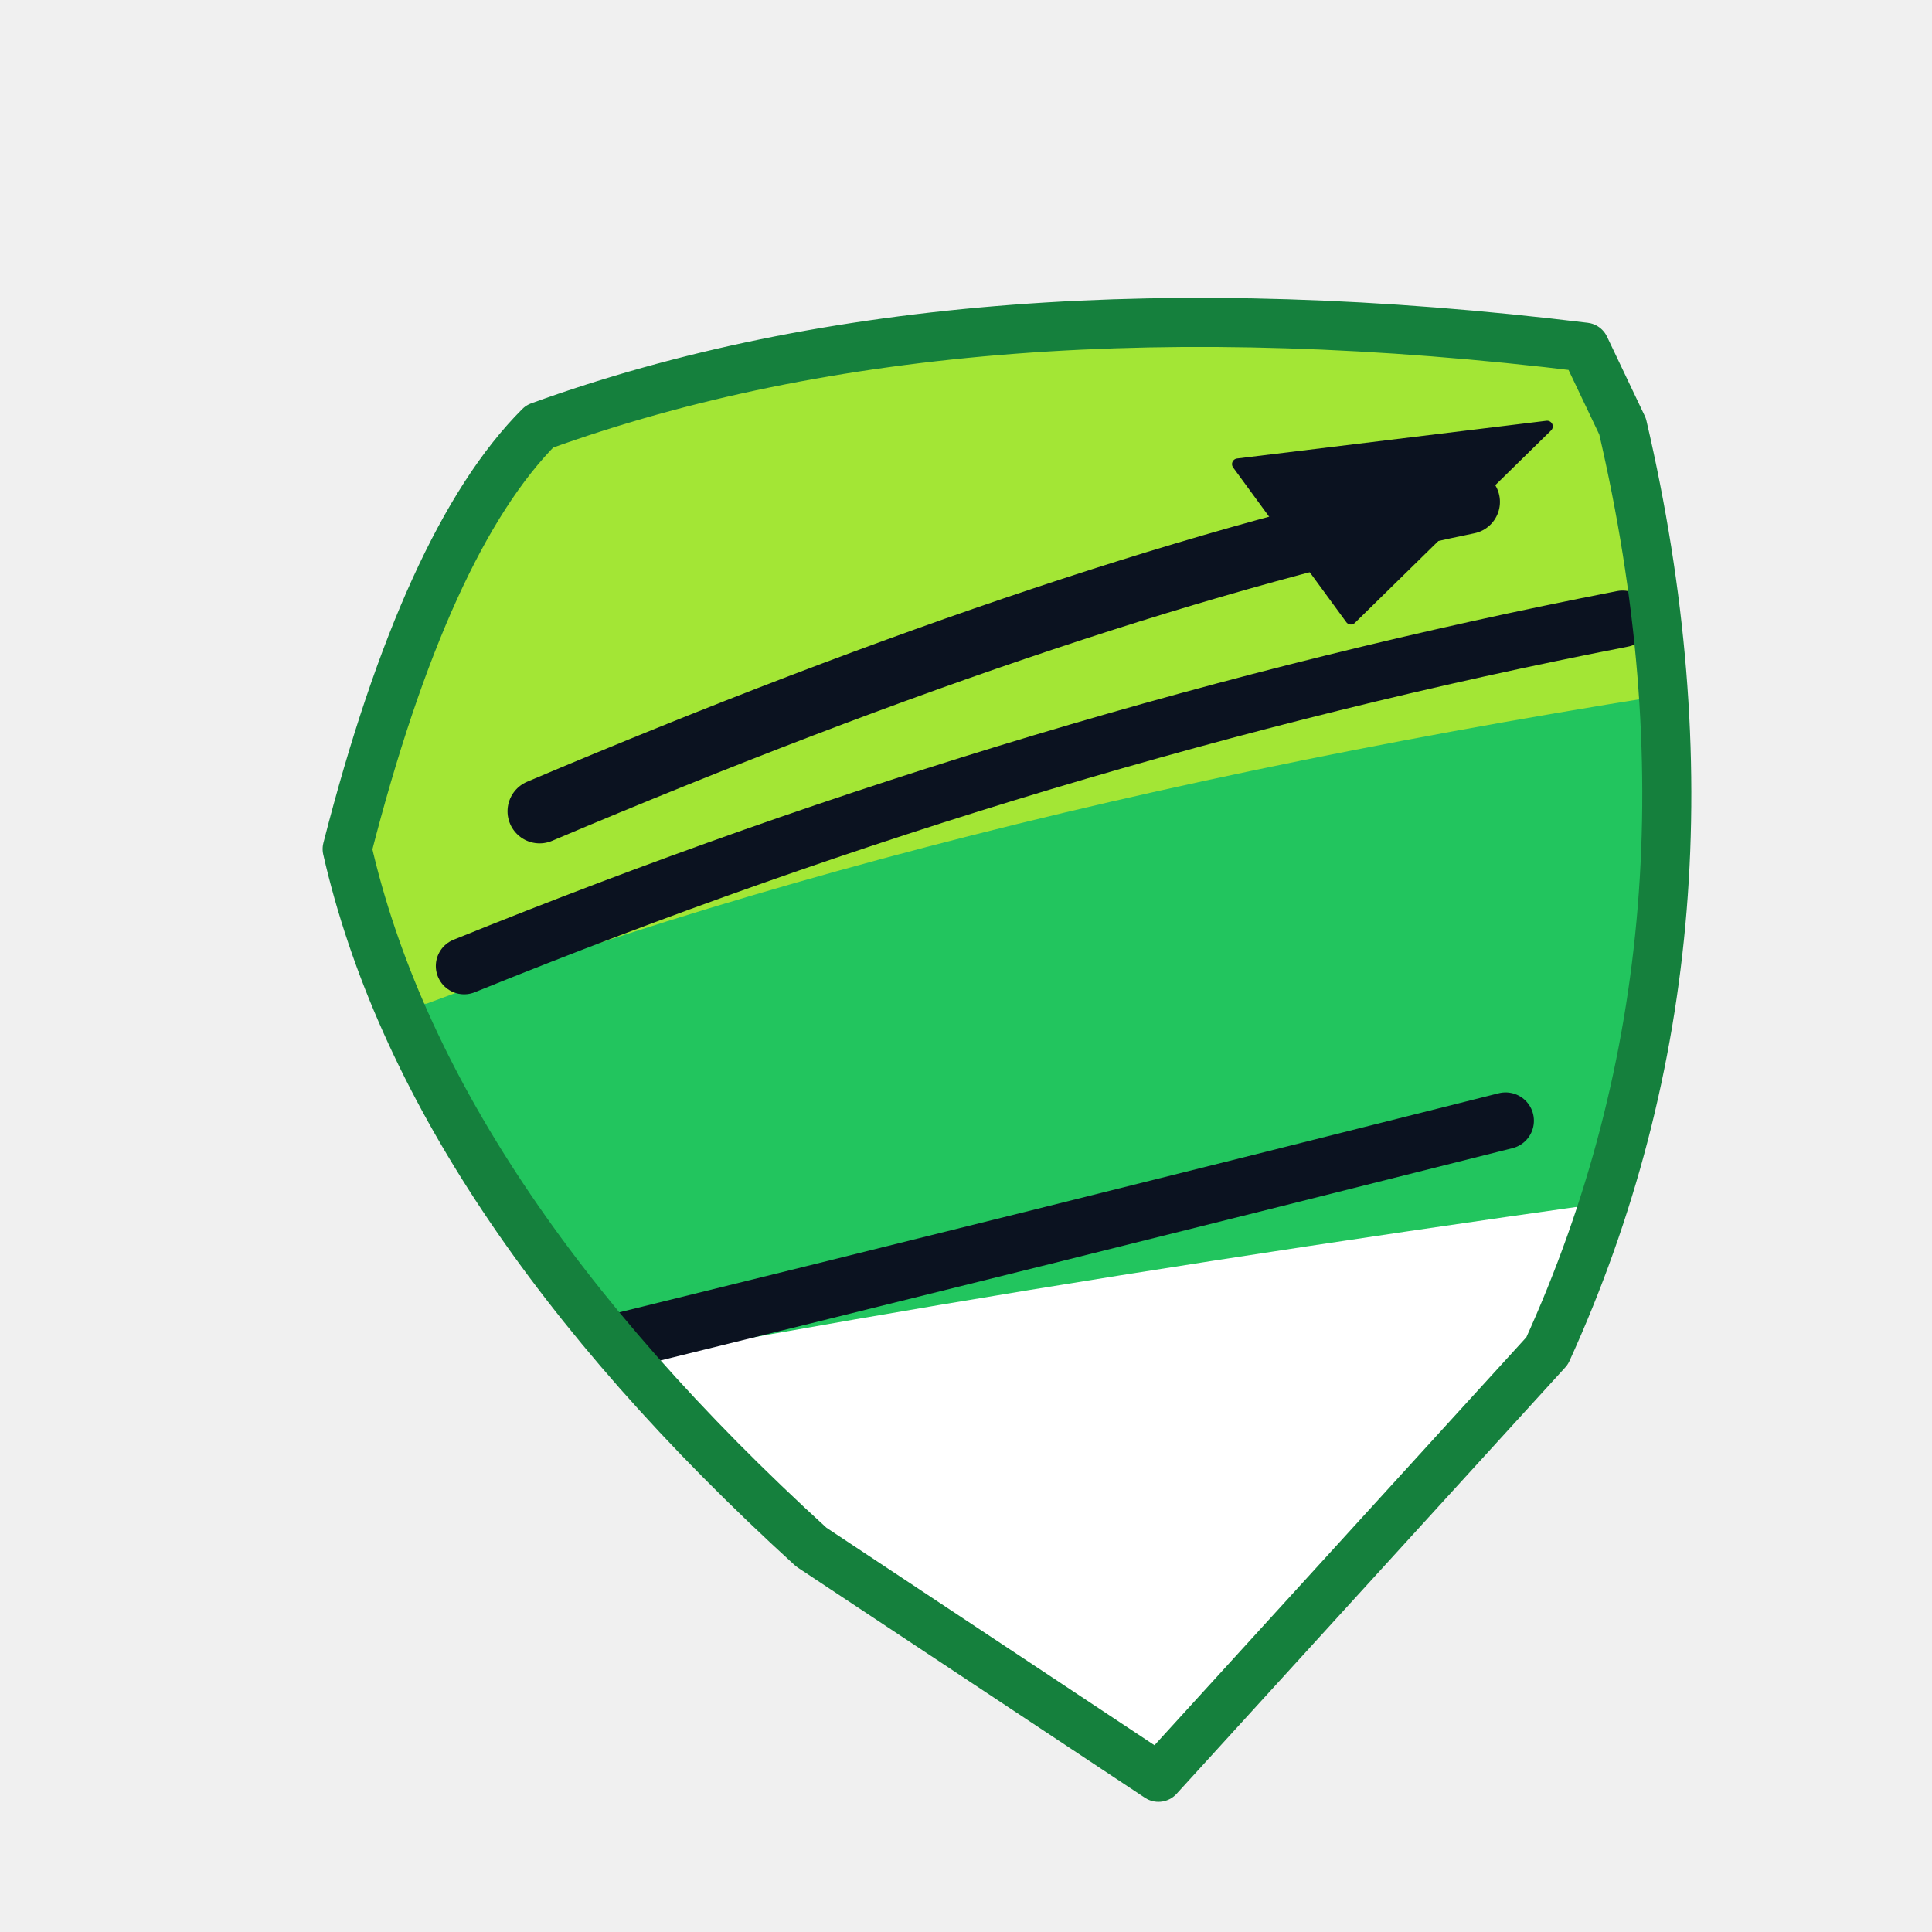
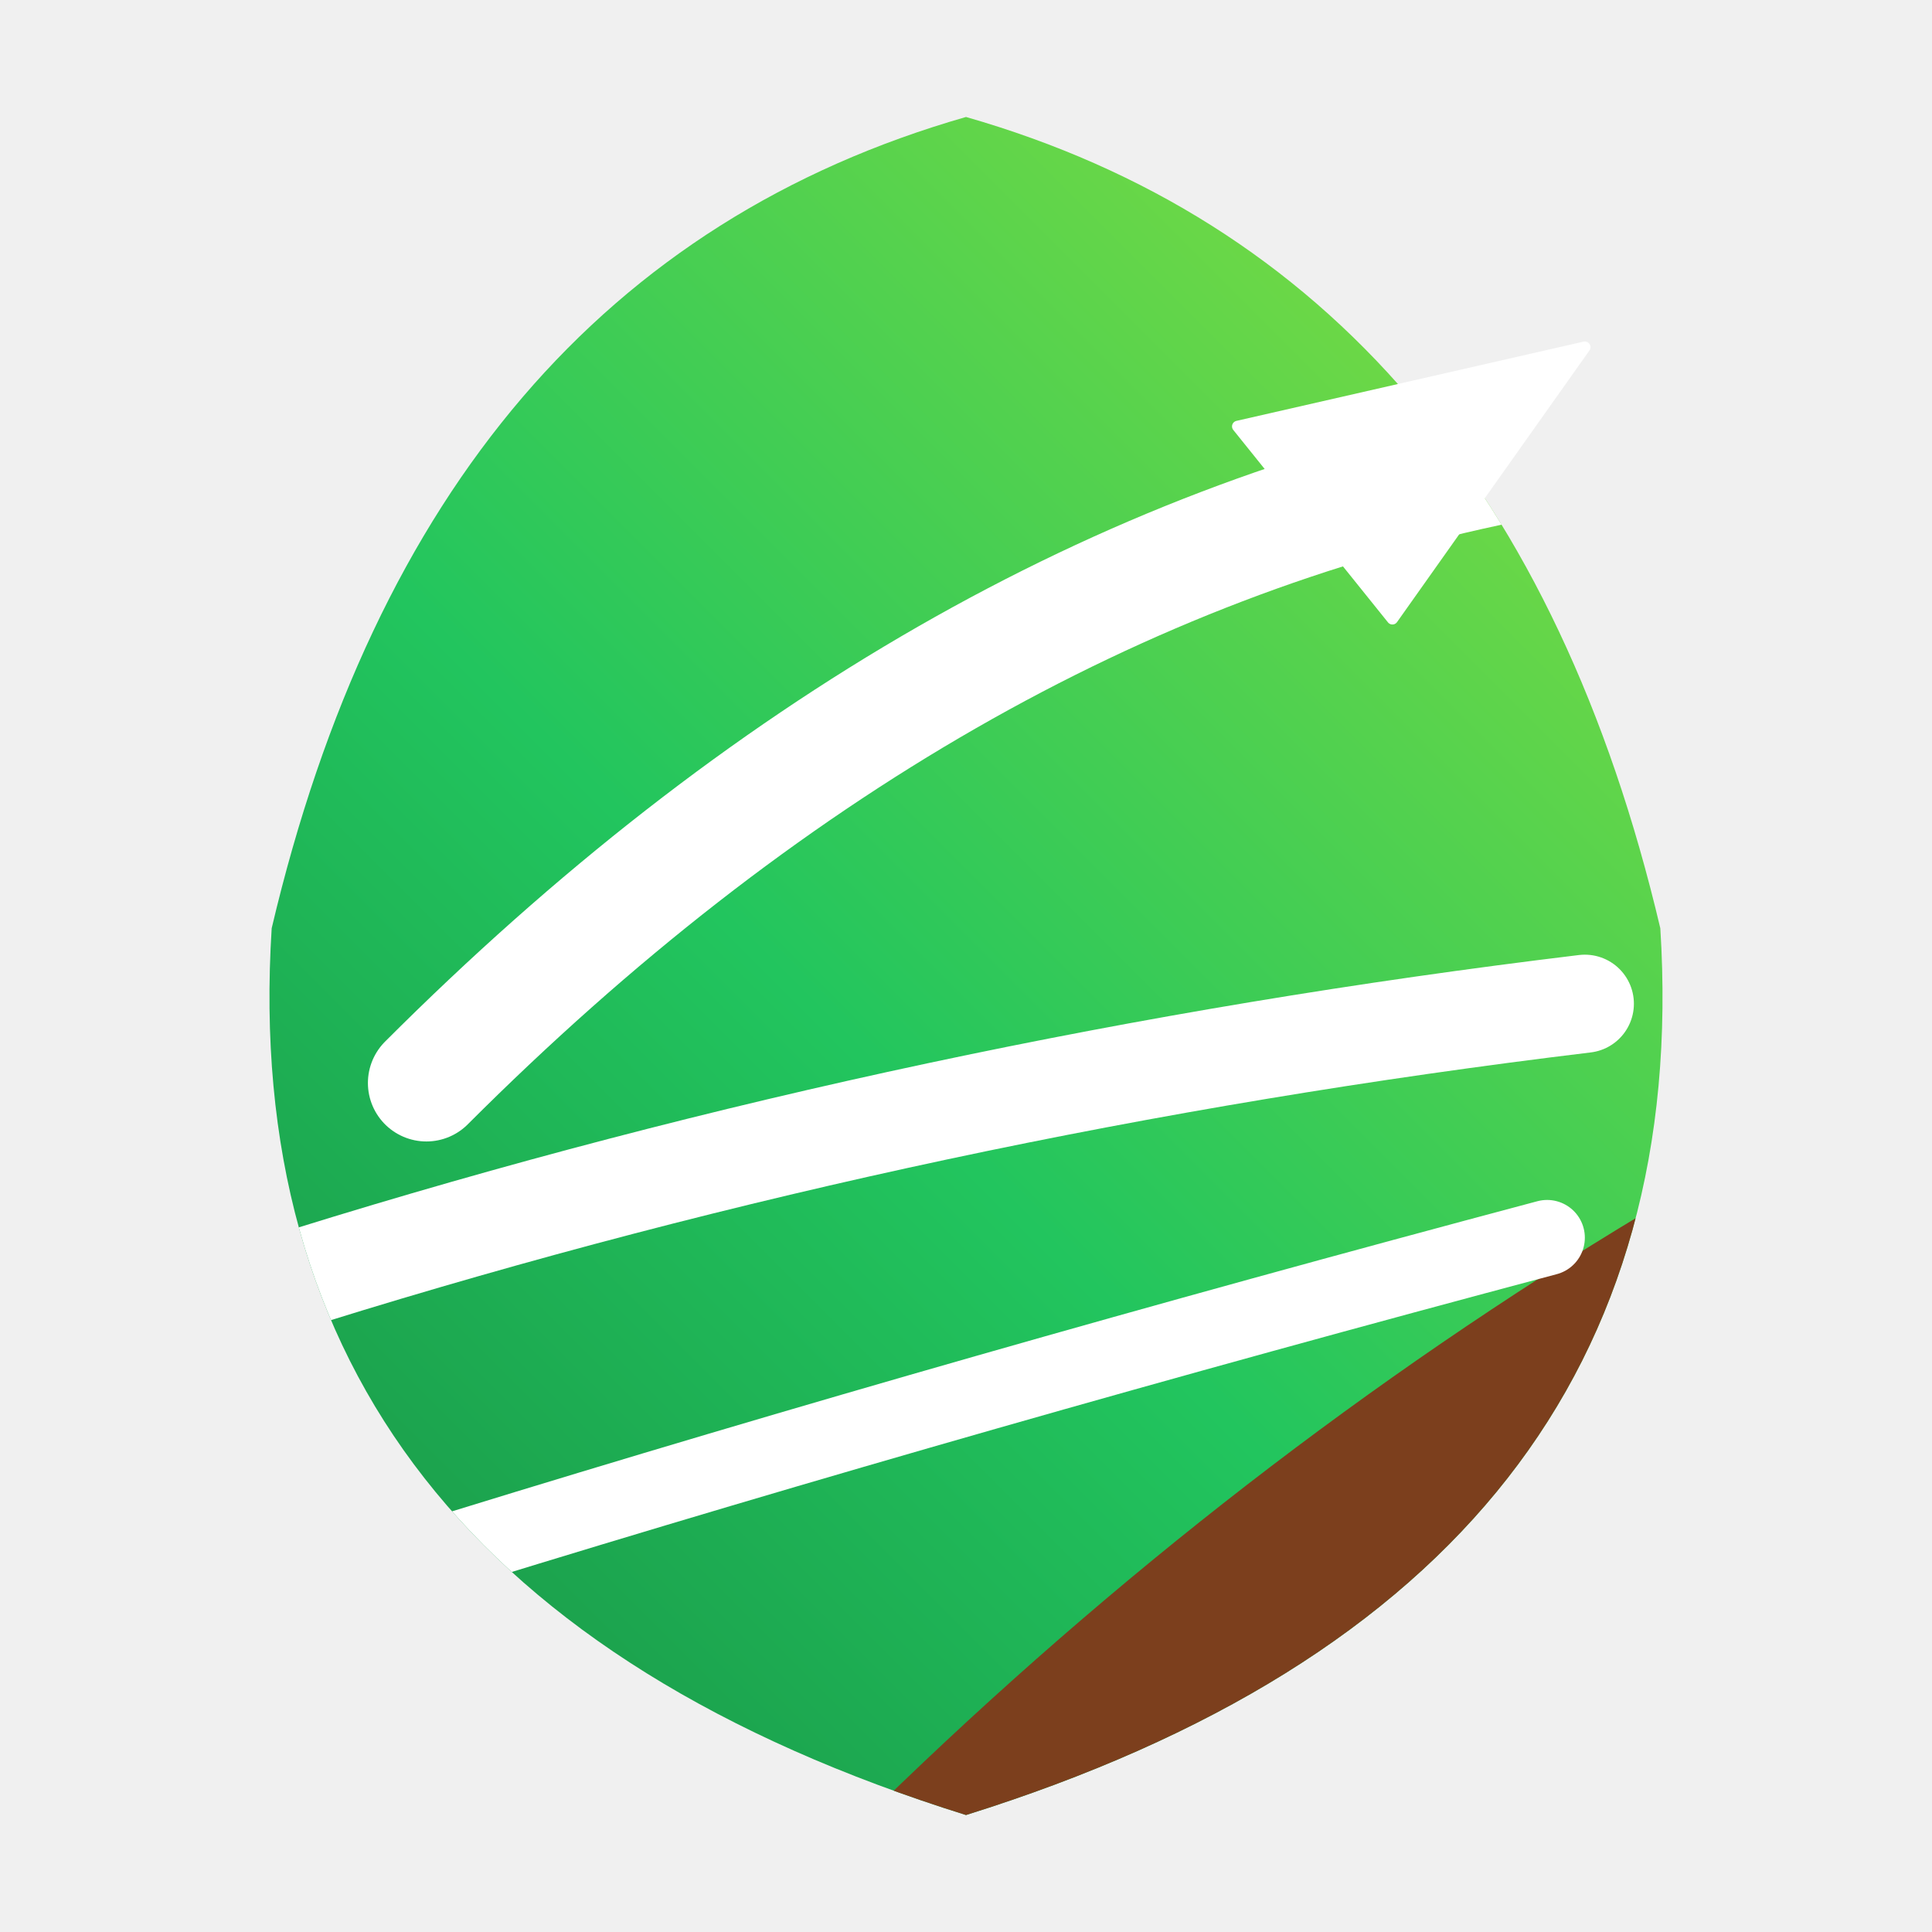
<svg xmlns="http://www.w3.org/2000/svg" viewBox="0 0 512 512" role="img" aria-label="Farroway">
  <defs>
    <clipPath id="leafClip">
-       <path d="M 143 113                Q 256 72, 420 92                L 430 113                Q 461 246, 410 358                L 307 471                L 215 410                Q 113 317, 92 225                Q 113 143, 143 113 Z" />
+       <path d="M 256 31                Q 113 72, 72 246                Q 61 420, 256 481                Q 451 420, 440 246                Q 399 72, 256 31 Z" />
    </clipPath>
+     <linearGradient id="leafGrad" x1="100%" y1="0%" x2="0%" y2="100%">
+       <stop offset="0%" stop-color="#A3E635" />
+       <stop offset="55%" stop-color="#22C55E" />
+       <stop offset="100%" stop-color="#15803D" />
+     </linearGradient>
  </defs>
  <g clip-path="url(#leafClip)">
-     <rect x="0" y="0" width="512" height="512" fill="#FFFFFF" />
-     <path d="M 0 0 L 512 0 L 512 307 Q 276 338, 123 369 L 0 369 Z" fill="#22C55E" />
-     <path d="M 0 0 L 512 0 L 512 174 Q 276 205, 113 266 L 0 266 Z" fill="#A3E635" />
+     <rect x="0" y="0" width="512" height="512" fill="url(#leafGrad)" />
+     <path d="M 563 256 L 563 563 L 154 563 Q 328 358, 563 256 Z" fill="#7C3F1D" />
+     <path d="M 113 287 Q 246 154, 399 123" fill="none" stroke="#FFFFFF" stroke-width="31" stroke-linecap="round" />
+     <path d="M 82 338 Q 246 287, 420 266" fill="none" stroke="#FFFFFF" stroke-width="26" stroke-linecap="round" />
+     <path d="M 123 410 Q 256 369, 410 328" fill="none" stroke="#FFFFFF" stroke-width="20" stroke-linecap="round" />
  </g>
-   <g clip-path="url(#leafClip)">
-     <path d="M 123 256 Q 276 194, 430 164" fill="none" stroke="#0B1220" stroke-width="15" stroke-linecap="round" />
-     <path d="M 154 358 Q 276 328, 399 297" fill="none" stroke="#0B1220" stroke-width="15" stroke-linecap="round" />
-   </g>
-   <path d="M 143 113            Q 256 72, 420 92            L 430 113            Q 461 246, 410 358            L 307 471            L 215 410            Q 113 317, 92 225            Q 113 143, 143 113 Z" fill="none" stroke="#15803D" stroke-width="13" stroke-linejoin="round" />
-   <path d="M 143 215 Q 287 154, 389 133" fill="none" stroke="#0B1220" stroke-width="17" stroke-linecap="round" />
-   <polygon points="410,113 328,123 358,164" fill="#0B1220" stroke="#0B1220" stroke-width="3" stroke-linejoin="round" />
+   <polygon points="420,92 328,113 369,164" fill="#FFFFFF" stroke="#FFFFFF" stroke-width="3" stroke-linejoin="round" />
</svg>
